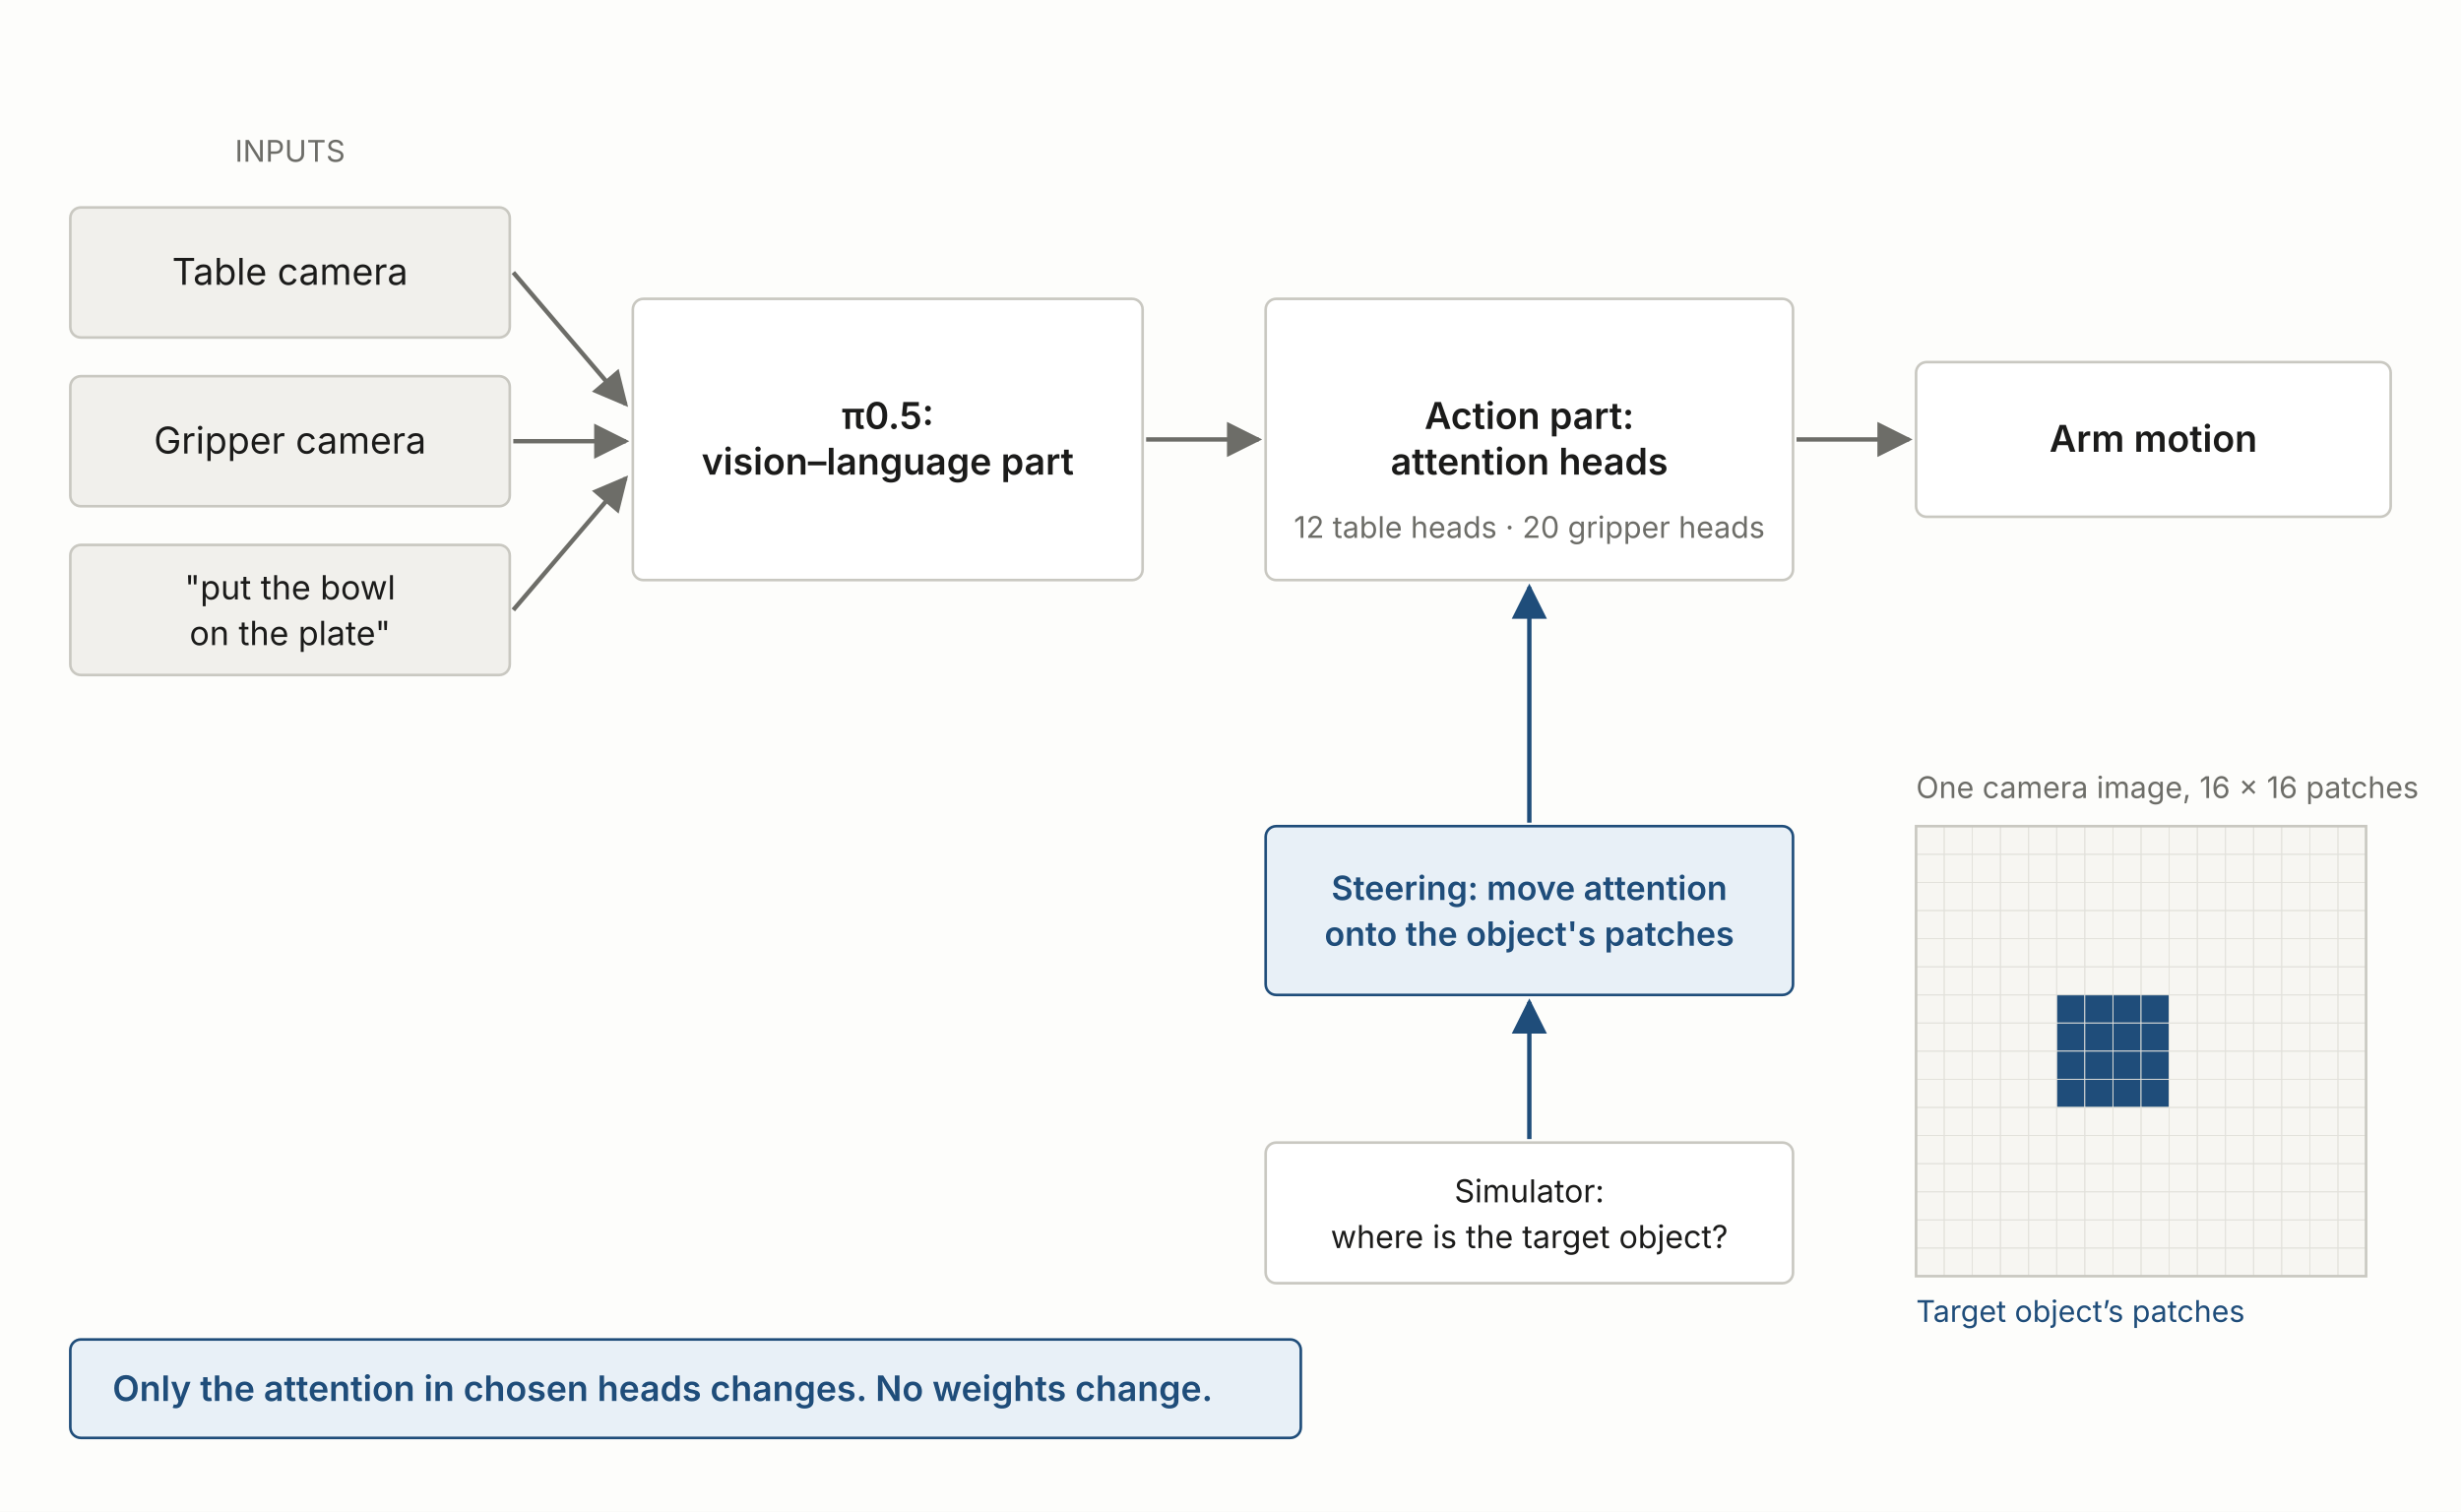
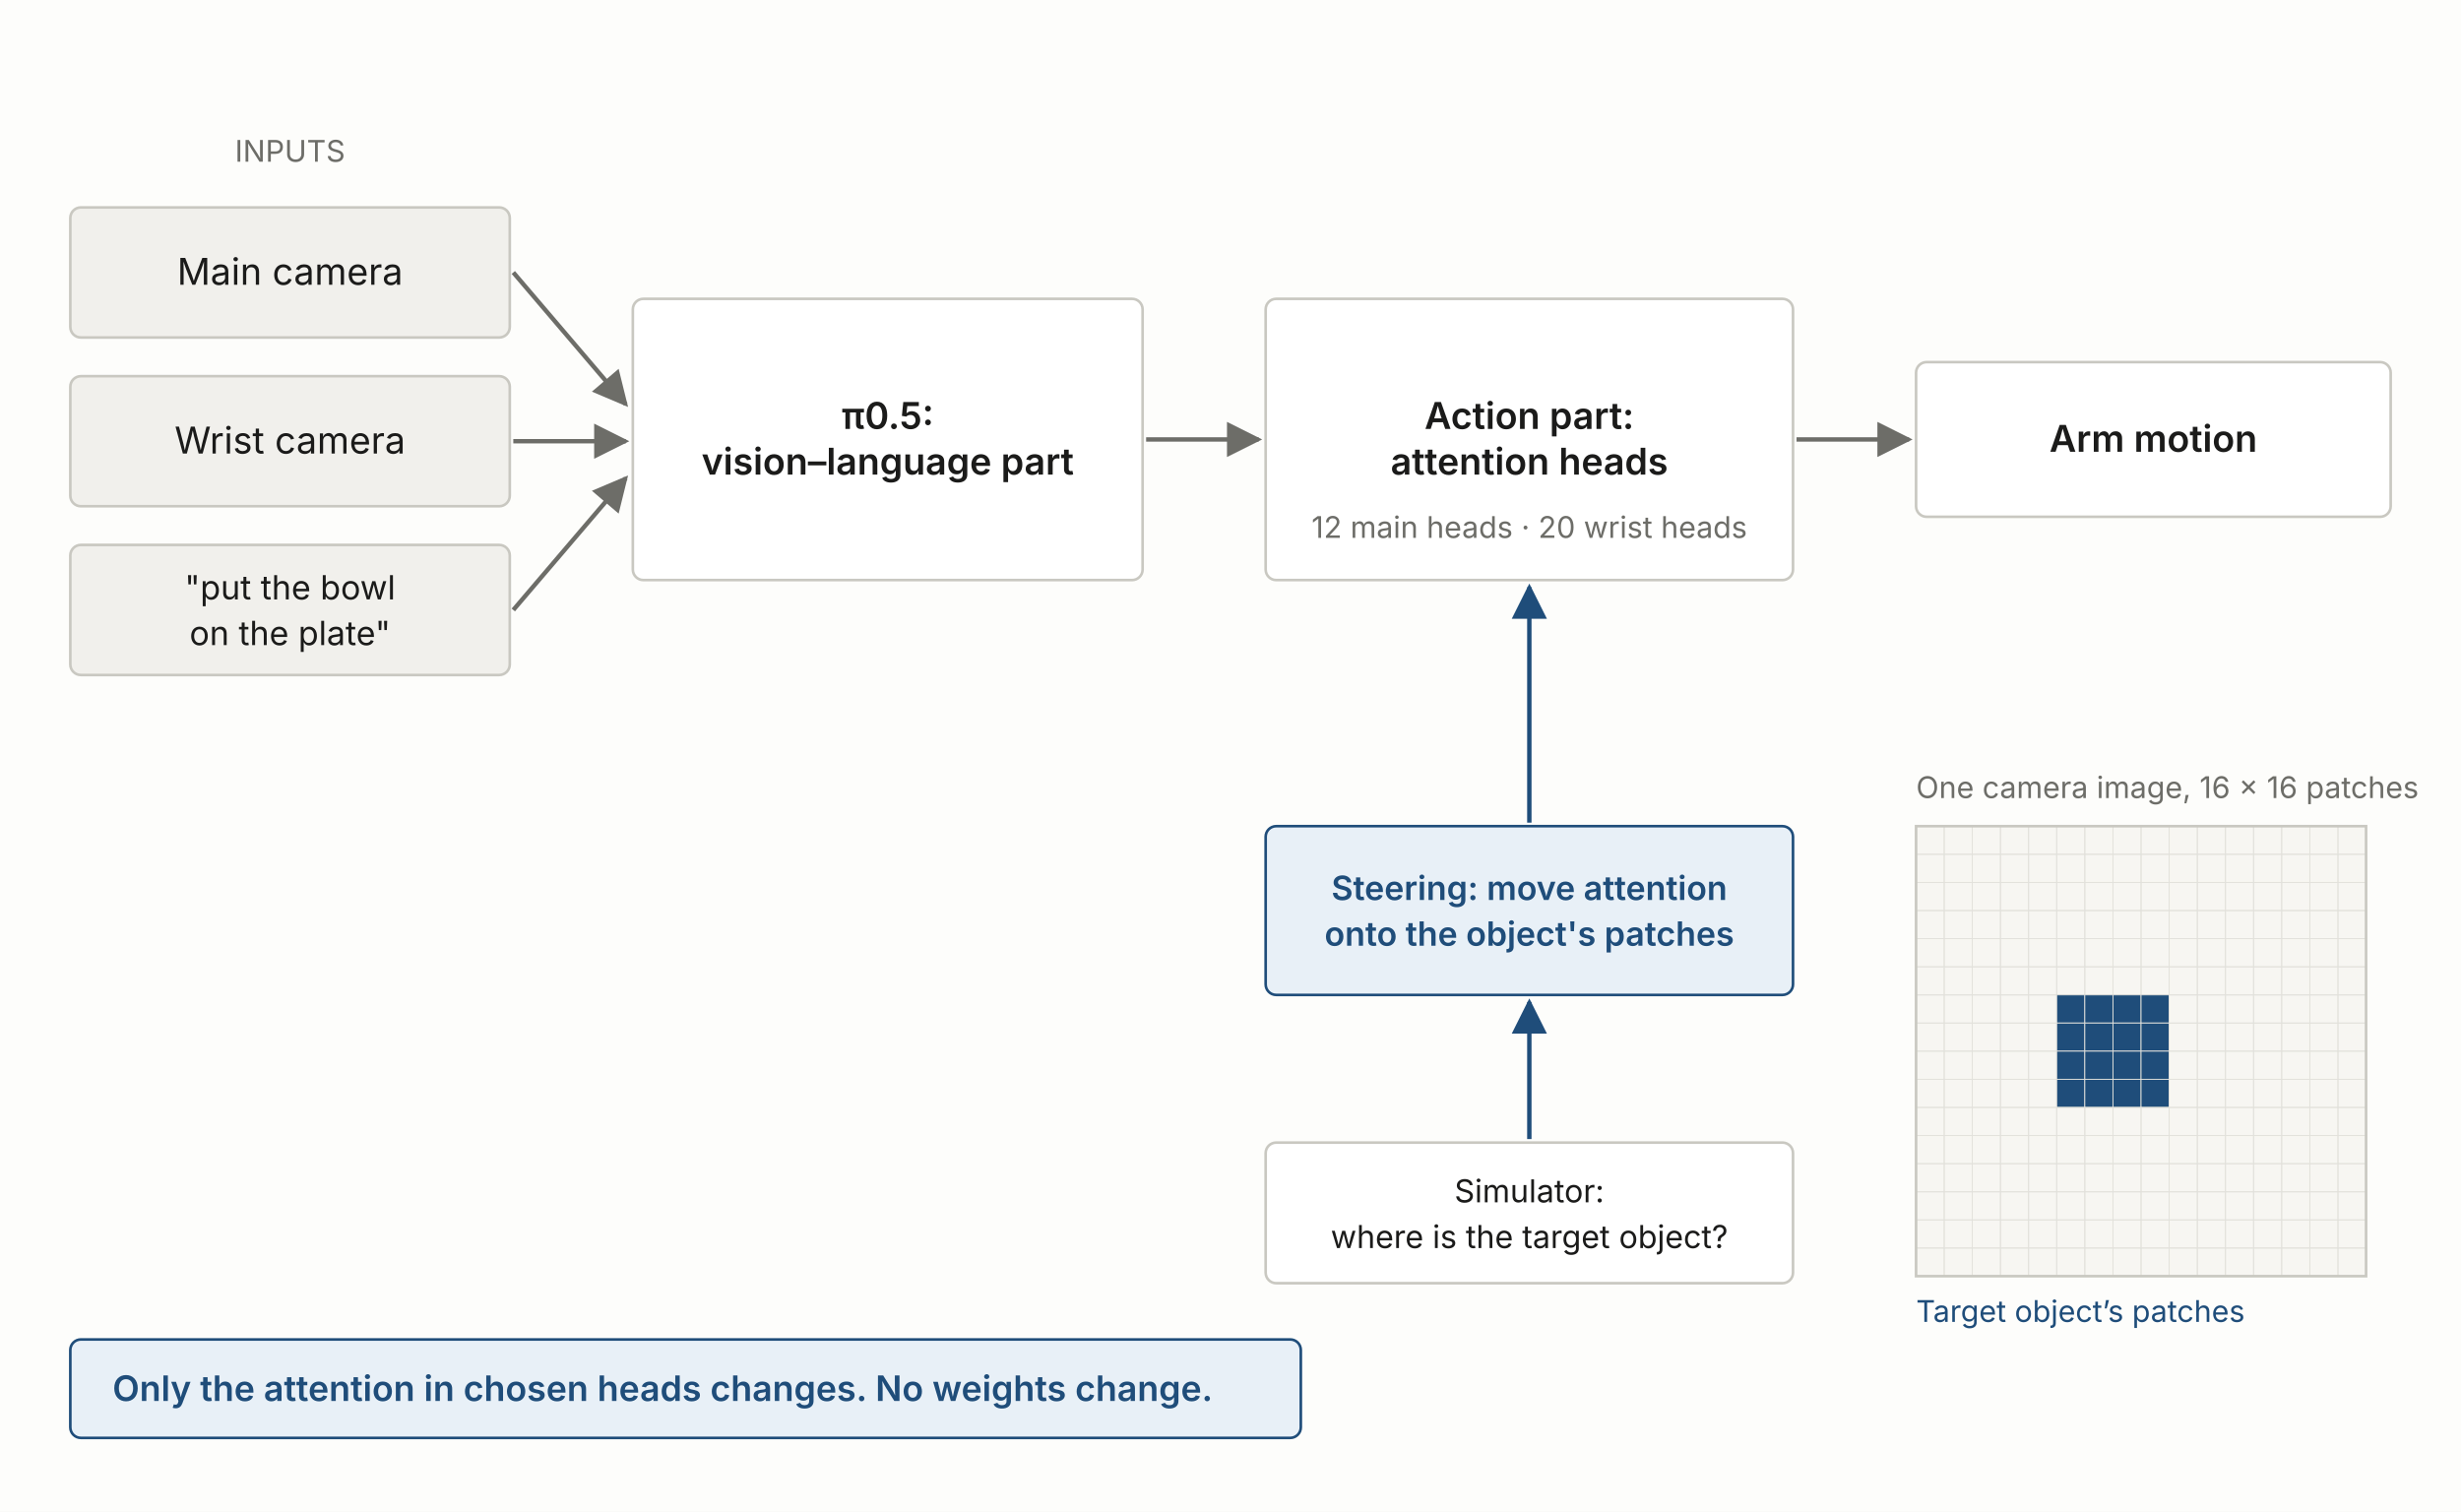
<svg xmlns="http://www.w3.org/2000/svg" viewBox="0 0 1400 860" width="1400" height="860" font-family="Inter, system-ui, -apple-system, Helvetica, Arial, sans-serif">
  <defs>
    <marker id="a" viewBox="0 0 10 10" refX="9" refY="5" markerWidth="8" markerHeight="8" orient="auto-start-reverse">
      <path d="M0,0 L10,5 L0,10 z" fill="#6d6d68" />
    </marker>
    <marker id="ab" viewBox="0 0 10 10" refX="9" refY="5" markerWidth="8" markerHeight="8" orient="auto-start-reverse">
      <path d="M0,0 L10,5 L0,10 z" fill="#1f4d7a" />
    </marker>
  </defs>
  <rect width="1400" height="860" fill="#fdfdfb" />
  <rect x="40" y="118" width="250" height="74" rx="6" fill="#f1f0ec" stroke="#c9c8c1" stroke-width="1.5" />
-   <text x="165" y="162" font-size="21" text-anchor="middle" fill="#1b1b1a">Table camera</text>
+   <text x="165" y="162" font-size="21" text-anchor="middle" fill="#1b1b1a">Main camera</text>
  <rect x="40" y="214" width="250" height="74" rx="6" fill="#f1f0ec" stroke="#c9c8c1" stroke-width="1.5" />
-   <text x="165" y="258" font-size="21" text-anchor="middle" fill="#1b1b1a">Gripper camera</text>
+   <text x="165" y="258" font-size="21" text-anchor="middle" fill="#1b1b1a">Wrist camera</text>
  <rect x="40" y="310" width="250" height="74" rx="6" fill="#f1f0ec" stroke="#c9c8c1" stroke-width="1.5" />
  <text x="165" y="341" font-size="19" text-anchor="middle" fill="#1b1b1a">"put the bowl</text>
  <text x="165" y="367" font-size="19" text-anchor="middle" fill="#1b1b1a">on the plate"</text>
  <text x="165" y="92" font-size="17" text-anchor="middle" fill="#6d6d68">INPUTS</text>
  <rect x="360" y="170" width="290" height="160" rx="6" fill="#fff" stroke="#c9c8c1" stroke-width="1.5" />
  <text x="505" y="244" font-size="21" text-anchor="middle" fill="#1b1b1a" font-weight="600">π0.5:</text>
  <text x="505" y="270" font-size="21" text-anchor="middle" fill="#1b1b1a" font-weight="600">vision–language part</text>
  <rect x="720" y="170" width="300" height="160" rx="6" fill="#fff" stroke="#c9c8c1" stroke-width="1.5" />
  <text x="870" y="244" font-size="21" text-anchor="middle" fill="#1b1b1a" font-weight="600">Action part:</text>
  <text x="870" y="270" font-size="21" text-anchor="middle" fill="#1b1b1a" font-weight="600">attention heads</text>
-   <text x="870" y="306" font-size="17" text-anchor="middle" fill="#6d6d68">12 table heads · 20 gripper heads</text>
+   <text x="870" y="306" font-size="17" text-anchor="middle" fill="#6d6d68">12 main heads · 20 wrist heads</text>
  <rect x="1090" y="206" width="270" height="88" rx="6" fill="#fff" stroke="#c9c8c1" stroke-width="1.5" />
  <text x="1225" y="257" font-size="21" text-anchor="middle" fill="#1b1b1a" font-weight="600">Arm motion</text>
  <line x1="292" y1="155" x2="356" y2="230" stroke="#6d6d68" stroke-width="2.5" marker-end="url(#a)" />
  <line x1="292" y1="251" x2="356" y2="251" stroke="#6d6d68" stroke-width="2.5" marker-end="url(#a)" />
  <line x1="292" y1="347" x2="356" y2="272" stroke="#6d6d68" stroke-width="2.5" marker-end="url(#a)" />
  <line x1="652" y1="250" x2="716" y2="250" stroke="#6d6d68" stroke-width="2.5" marker-end="url(#a)" />
  <line x1="1022" y1="250" x2="1086" y2="250" stroke="#6d6d68" stroke-width="2.5" marker-end="url(#a)" />
  <rect x="720" y="470" width="300" height="96" rx="6" fill="#e8f0f7" stroke="#1f4d7a" stroke-width="1.5" />
  <text x="870" y="512" font-size="19" text-anchor="middle" fill="#1f4d7a" font-weight="600">Steering: move attention</text>
  <text x="870" y="538" font-size="19" text-anchor="middle" fill="#1f4d7a" font-weight="600">onto the object's patches</text>
  <rect x="720" y="650" width="300" height="80" rx="6" fill="#fff" stroke="#c9c8c1" stroke-width="1.5" />
  <text x="870" y="684" font-size="18" text-anchor="middle" fill="#1b1b1a">Simulator:</text>
  <text x="870" y="710" font-size="18" text-anchor="middle" fill="#1b1b1a">where is the target object?</text>
  <line x1="870" y1="648" x2="870" y2="570" stroke="#1f4d7a" stroke-width="2.5" marker-end="url(#ab)" />
  <line x1="870" y1="468" x2="870" y2="334" stroke="#1f4d7a" stroke-width="2.5" marker-end="url(#ab)" />
  <text x="1090" y="454" font-size="17" fill="#6d6d68">One camera image, 16 × 16 patches</text>
  <rect x="1090" y="470" width="256" height="256" fill="#f7f6f2" />
  <rect x="1090" y="470" width="16" height="16" fill="none" stroke="#e2e1dc" stroke-width="0.5" />
  <rect x="1106" y="470" width="16" height="16" fill="none" stroke="#e2e1dc" stroke-width="0.5" />
  <rect x="1122" y="470" width="16" height="16" fill="none" stroke="#e2e1dc" stroke-width="0.5" />
  <rect x="1138" y="470" width="16" height="16" fill="none" stroke="#e2e1dc" stroke-width="0.5" />
  <rect x="1154" y="470" width="16" height="16" fill="none" stroke="#e2e1dc" stroke-width="0.5" />
  <rect x="1170" y="470" width="16" height="16" fill="none" stroke="#e2e1dc" stroke-width="0.5" />
  <rect x="1186" y="470" width="16" height="16" fill="none" stroke="#e2e1dc" stroke-width="0.5" />
  <rect x="1202" y="470" width="16" height="16" fill="none" stroke="#e2e1dc" stroke-width="0.5" />
  <rect x="1218" y="470" width="16" height="16" fill="none" stroke="#e2e1dc" stroke-width="0.5" />
  <rect x="1234" y="470" width="16" height="16" fill="none" stroke="#e2e1dc" stroke-width="0.5" />
  <rect x="1250" y="470" width="16" height="16" fill="none" stroke="#e2e1dc" stroke-width="0.5" />
  <rect x="1266" y="470" width="16" height="16" fill="none" stroke="#e2e1dc" stroke-width="0.5" />
  <rect x="1282" y="470" width="16" height="16" fill="none" stroke="#e2e1dc" stroke-width="0.5" />
  <rect x="1298" y="470" width="16" height="16" fill="none" stroke="#e2e1dc" stroke-width="0.5" />
  <rect x="1314" y="470" width="16" height="16" fill="none" stroke="#e2e1dc" stroke-width="0.5" />
  <rect x="1330" y="470" width="16" height="16" fill="none" stroke="#e2e1dc" stroke-width="0.5" />
  <rect x="1090" y="486" width="16" height="16" fill="none" stroke="#e2e1dc" stroke-width="0.5" />
  <rect x="1106" y="486" width="16" height="16" fill="none" stroke="#e2e1dc" stroke-width="0.5" />
  <rect x="1122" y="486" width="16" height="16" fill="none" stroke="#e2e1dc" stroke-width="0.5" />
  <rect x="1138" y="486" width="16" height="16" fill="none" stroke="#e2e1dc" stroke-width="0.5" />
  <rect x="1154" y="486" width="16" height="16" fill="none" stroke="#e2e1dc" stroke-width="0.5" />
  <rect x="1170" y="486" width="16" height="16" fill="none" stroke="#e2e1dc" stroke-width="0.5" />
  <rect x="1186" y="486" width="16" height="16" fill="none" stroke="#e2e1dc" stroke-width="0.5" />
  <rect x="1202" y="486" width="16" height="16" fill="none" stroke="#e2e1dc" stroke-width="0.5" />
  <rect x="1218" y="486" width="16" height="16" fill="none" stroke="#e2e1dc" stroke-width="0.5" />
  <rect x="1234" y="486" width="16" height="16" fill="none" stroke="#e2e1dc" stroke-width="0.5" />
  <rect x="1250" y="486" width="16" height="16" fill="none" stroke="#e2e1dc" stroke-width="0.5" />
  <rect x="1266" y="486" width="16" height="16" fill="none" stroke="#e2e1dc" stroke-width="0.5" />
  <rect x="1282" y="486" width="16" height="16" fill="none" stroke="#e2e1dc" stroke-width="0.5" />
  <rect x="1298" y="486" width="16" height="16" fill="none" stroke="#e2e1dc" stroke-width="0.5" />
  <rect x="1314" y="486" width="16" height="16" fill="none" stroke="#e2e1dc" stroke-width="0.5" />
  <rect x="1330" y="486" width="16" height="16" fill="none" stroke="#e2e1dc" stroke-width="0.5" />
  <rect x="1090" y="502" width="16" height="16" fill="none" stroke="#e2e1dc" stroke-width="0.5" />
  <rect x="1106" y="502" width="16" height="16" fill="none" stroke="#e2e1dc" stroke-width="0.5" />
  <rect x="1122" y="502" width="16" height="16" fill="none" stroke="#e2e1dc" stroke-width="0.5" />
  <rect x="1138" y="502" width="16" height="16" fill="none" stroke="#e2e1dc" stroke-width="0.5" />
  <rect x="1154" y="502" width="16" height="16" fill="none" stroke="#e2e1dc" stroke-width="0.5" />
  <rect x="1170" y="502" width="16" height="16" fill="none" stroke="#e2e1dc" stroke-width="0.5" />
  <rect x="1186" y="502" width="16" height="16" fill="none" stroke="#e2e1dc" stroke-width="0.5" />
  <rect x="1202" y="502" width="16" height="16" fill="none" stroke="#e2e1dc" stroke-width="0.5" />
  <rect x="1218" y="502" width="16" height="16" fill="none" stroke="#e2e1dc" stroke-width="0.5" />
  <rect x="1234" y="502" width="16" height="16" fill="none" stroke="#e2e1dc" stroke-width="0.5" />
  <rect x="1250" y="502" width="16" height="16" fill="none" stroke="#e2e1dc" stroke-width="0.5" />
  <rect x="1266" y="502" width="16" height="16" fill="none" stroke="#e2e1dc" stroke-width="0.5" />
  <rect x="1282" y="502" width="16" height="16" fill="none" stroke="#e2e1dc" stroke-width="0.5" />
  <rect x="1298" y="502" width="16" height="16" fill="none" stroke="#e2e1dc" stroke-width="0.5" />
  <rect x="1314" y="502" width="16" height="16" fill="none" stroke="#e2e1dc" stroke-width="0.5" />
  <rect x="1330" y="502" width="16" height="16" fill="none" stroke="#e2e1dc" stroke-width="0.5" />
  <rect x="1090" y="518" width="16" height="16" fill="none" stroke="#e2e1dc" stroke-width="0.5" />
  <rect x="1106" y="518" width="16" height="16" fill="none" stroke="#e2e1dc" stroke-width="0.5" />
  <rect x="1122" y="518" width="16" height="16" fill="none" stroke="#e2e1dc" stroke-width="0.5" />
  <rect x="1138" y="518" width="16" height="16" fill="none" stroke="#e2e1dc" stroke-width="0.5" />
  <rect x="1154" y="518" width="16" height="16" fill="none" stroke="#e2e1dc" stroke-width="0.5" />
  <rect x="1170" y="518" width="16" height="16" fill="none" stroke="#e2e1dc" stroke-width="0.5" />
  <rect x="1186" y="518" width="16" height="16" fill="none" stroke="#e2e1dc" stroke-width="0.5" />
  <rect x="1202" y="518" width="16" height="16" fill="none" stroke="#e2e1dc" stroke-width="0.5" />
  <rect x="1218" y="518" width="16" height="16" fill="none" stroke="#e2e1dc" stroke-width="0.5" />
  <rect x="1234" y="518" width="16" height="16" fill="none" stroke="#e2e1dc" stroke-width="0.5" />
  <rect x="1250" y="518" width="16" height="16" fill="none" stroke="#e2e1dc" stroke-width="0.5" />
  <rect x="1266" y="518" width="16" height="16" fill="none" stroke="#e2e1dc" stroke-width="0.5" />
  <rect x="1282" y="518" width="16" height="16" fill="none" stroke="#e2e1dc" stroke-width="0.5" />
  <rect x="1298" y="518" width="16" height="16" fill="none" stroke="#e2e1dc" stroke-width="0.5" />
  <rect x="1314" y="518" width="16" height="16" fill="none" stroke="#e2e1dc" stroke-width="0.5" />
  <rect x="1330" y="518" width="16" height="16" fill="none" stroke="#e2e1dc" stroke-width="0.5" />
  <rect x="1090" y="534" width="16" height="16" fill="none" stroke="#e2e1dc" stroke-width="0.5" />
  <rect x="1106" y="534" width="16" height="16" fill="none" stroke="#e2e1dc" stroke-width="0.5" />
  <rect x="1122" y="534" width="16" height="16" fill="none" stroke="#e2e1dc" stroke-width="0.5" />
  <rect x="1138" y="534" width="16" height="16" fill="none" stroke="#e2e1dc" stroke-width="0.5" />
  <rect x="1154" y="534" width="16" height="16" fill="none" stroke="#e2e1dc" stroke-width="0.5" />
  <rect x="1170" y="534" width="16" height="16" fill="none" stroke="#e2e1dc" stroke-width="0.5" />
  <rect x="1186" y="534" width="16" height="16" fill="none" stroke="#e2e1dc" stroke-width="0.5" />
  <rect x="1202" y="534" width="16" height="16" fill="none" stroke="#e2e1dc" stroke-width="0.5" />
  <rect x="1218" y="534" width="16" height="16" fill="none" stroke="#e2e1dc" stroke-width="0.5" />
  <rect x="1234" y="534" width="16" height="16" fill="none" stroke="#e2e1dc" stroke-width="0.5" />
  <rect x="1250" y="534" width="16" height="16" fill="none" stroke="#e2e1dc" stroke-width="0.5" />
  <rect x="1266" y="534" width="16" height="16" fill="none" stroke="#e2e1dc" stroke-width="0.5" />
  <rect x="1282" y="534" width="16" height="16" fill="none" stroke="#e2e1dc" stroke-width="0.5" />
  <rect x="1298" y="534" width="16" height="16" fill="none" stroke="#e2e1dc" stroke-width="0.5" />
  <rect x="1314" y="534" width="16" height="16" fill="none" stroke="#e2e1dc" stroke-width="0.5" />
  <rect x="1330" y="534" width="16" height="16" fill="none" stroke="#e2e1dc" stroke-width="0.5" />
  <rect x="1090" y="550" width="16" height="16" fill="none" stroke="#e2e1dc" stroke-width="0.5" />
  <rect x="1106" y="550" width="16" height="16" fill="none" stroke="#e2e1dc" stroke-width="0.5" />
  <rect x="1122" y="550" width="16" height="16" fill="none" stroke="#e2e1dc" stroke-width="0.5" />
  <rect x="1138" y="550" width="16" height="16" fill="none" stroke="#e2e1dc" stroke-width="0.5" />
  <rect x="1154" y="550" width="16" height="16" fill="none" stroke="#e2e1dc" stroke-width="0.5" />
  <rect x="1170" y="550" width="16" height="16" fill="none" stroke="#e2e1dc" stroke-width="0.5" />
  <rect x="1186" y="550" width="16" height="16" fill="none" stroke="#e2e1dc" stroke-width="0.5" />
  <rect x="1202" y="550" width="16" height="16" fill="none" stroke="#e2e1dc" stroke-width="0.5" />
  <rect x="1218" y="550" width="16" height="16" fill="none" stroke="#e2e1dc" stroke-width="0.5" />
  <rect x="1234" y="550" width="16" height="16" fill="none" stroke="#e2e1dc" stroke-width="0.5" />
  <rect x="1250" y="550" width="16" height="16" fill="none" stroke="#e2e1dc" stroke-width="0.5" />
  <rect x="1266" y="550" width="16" height="16" fill="none" stroke="#e2e1dc" stroke-width="0.5" />
  <rect x="1282" y="550" width="16" height="16" fill="none" stroke="#e2e1dc" stroke-width="0.5" />
  <rect x="1298" y="550" width="16" height="16" fill="none" stroke="#e2e1dc" stroke-width="0.5" />
  <rect x="1314" y="550" width="16" height="16" fill="none" stroke="#e2e1dc" stroke-width="0.5" />
  <rect x="1330" y="550" width="16" height="16" fill="none" stroke="#e2e1dc" stroke-width="0.5" />
  <rect x="1090" y="566" width="16" height="16" fill="none" stroke="#e2e1dc" stroke-width="0.5" />
  <rect x="1106" y="566" width="16" height="16" fill="none" stroke="#e2e1dc" stroke-width="0.5" />
  <rect x="1122" y="566" width="16" height="16" fill="none" stroke="#e2e1dc" stroke-width="0.5" />
  <rect x="1138" y="566" width="16" height="16" fill="none" stroke="#e2e1dc" stroke-width="0.5" />
  <rect x="1154" y="566" width="16" height="16" fill="none" stroke="#e2e1dc" stroke-width="0.5" />
  <rect x="1170" y="566" width="16" height="16" fill="#1f4d7a" stroke="#e2e1dc" stroke-width="0.5" />
  <rect x="1186" y="566" width="16" height="16" fill="#1f4d7a" stroke="#e2e1dc" stroke-width="0.5" />
  <rect x="1202" y="566" width="16" height="16" fill="#1f4d7a" stroke="#e2e1dc" stroke-width="0.5" />
  <rect x="1218" y="566" width="16" height="16" fill="#1f4d7a" stroke="#e2e1dc" stroke-width="0.5" />
  <rect x="1234" y="566" width="16" height="16" fill="none" stroke="#e2e1dc" stroke-width="0.5" />
  <rect x="1250" y="566" width="16" height="16" fill="none" stroke="#e2e1dc" stroke-width="0.5" />
  <rect x="1266" y="566" width="16" height="16" fill="none" stroke="#e2e1dc" stroke-width="0.5" />
  <rect x="1282" y="566" width="16" height="16" fill="none" stroke="#e2e1dc" stroke-width="0.5" />
  <rect x="1298" y="566" width="16" height="16" fill="none" stroke="#e2e1dc" stroke-width="0.5" />
  <rect x="1314" y="566" width="16" height="16" fill="none" stroke="#e2e1dc" stroke-width="0.5" />
  <rect x="1330" y="566" width="16" height="16" fill="none" stroke="#e2e1dc" stroke-width="0.5" />
  <rect x="1090" y="582" width="16" height="16" fill="none" stroke="#e2e1dc" stroke-width="0.5" />
  <rect x="1106" y="582" width="16" height="16" fill="none" stroke="#e2e1dc" stroke-width="0.5" />
  <rect x="1122" y="582" width="16" height="16" fill="none" stroke="#e2e1dc" stroke-width="0.5" />
  <rect x="1138" y="582" width="16" height="16" fill="none" stroke="#e2e1dc" stroke-width="0.5" />
  <rect x="1154" y="582" width="16" height="16" fill="none" stroke="#e2e1dc" stroke-width="0.5" />
  <rect x="1170" y="582" width="16" height="16" fill="#1f4d7a" stroke="#e2e1dc" stroke-width="0.5" />
  <rect x="1186" y="582" width="16" height="16" fill="#1f4d7a" stroke="#e2e1dc" stroke-width="0.5" />
  <rect x="1202" y="582" width="16" height="16" fill="#1f4d7a" stroke="#e2e1dc" stroke-width="0.5" />
  <rect x="1218" y="582" width="16" height="16" fill="#1f4d7a" stroke="#e2e1dc" stroke-width="0.5" />
  <rect x="1234" y="582" width="16" height="16" fill="none" stroke="#e2e1dc" stroke-width="0.5" />
  <rect x="1250" y="582" width="16" height="16" fill="none" stroke="#e2e1dc" stroke-width="0.5" />
  <rect x="1266" y="582" width="16" height="16" fill="none" stroke="#e2e1dc" stroke-width="0.5" />
  <rect x="1282" y="582" width="16" height="16" fill="none" stroke="#e2e1dc" stroke-width="0.5" />
  <rect x="1298" y="582" width="16" height="16" fill="none" stroke="#e2e1dc" stroke-width="0.5" />
  <rect x="1314" y="582" width="16" height="16" fill="none" stroke="#e2e1dc" stroke-width="0.5" />
  <rect x="1330" y="582" width="16" height="16" fill="none" stroke="#e2e1dc" stroke-width="0.5" />
  <rect x="1090" y="598" width="16" height="16" fill="none" stroke="#e2e1dc" stroke-width="0.5" />
  <rect x="1106" y="598" width="16" height="16" fill="none" stroke="#e2e1dc" stroke-width="0.5" />
  <rect x="1122" y="598" width="16" height="16" fill="none" stroke="#e2e1dc" stroke-width="0.5" />
  <rect x="1138" y="598" width="16" height="16" fill="none" stroke="#e2e1dc" stroke-width="0.5" />
  <rect x="1154" y="598" width="16" height="16" fill="none" stroke="#e2e1dc" stroke-width="0.5" />
  <rect x="1170" y="598" width="16" height="16" fill="#1f4d7a" stroke="#e2e1dc" stroke-width="0.5" />
  <rect x="1186" y="598" width="16" height="16" fill="#1f4d7a" stroke="#e2e1dc" stroke-width="0.5" />
  <rect x="1202" y="598" width="16" height="16" fill="#1f4d7a" stroke="#e2e1dc" stroke-width="0.5" />
  <rect x="1218" y="598" width="16" height="16" fill="#1f4d7a" stroke="#e2e1dc" stroke-width="0.5" />
  <rect x="1234" y="598" width="16" height="16" fill="none" stroke="#e2e1dc" stroke-width="0.5" />
  <rect x="1250" y="598" width="16" height="16" fill="none" stroke="#e2e1dc" stroke-width="0.5" />
  <rect x="1266" y="598" width="16" height="16" fill="none" stroke="#e2e1dc" stroke-width="0.5" />
  <rect x="1282" y="598" width="16" height="16" fill="none" stroke="#e2e1dc" stroke-width="0.5" />
  <rect x="1298" y="598" width="16" height="16" fill="none" stroke="#e2e1dc" stroke-width="0.5" />
  <rect x="1314" y="598" width="16" height="16" fill="none" stroke="#e2e1dc" stroke-width="0.5" />
  <rect x="1330" y="598" width="16" height="16" fill="none" stroke="#e2e1dc" stroke-width="0.5" />
  <rect x="1090" y="614" width="16" height="16" fill="none" stroke="#e2e1dc" stroke-width="0.5" />
  <rect x="1106" y="614" width="16" height="16" fill="none" stroke="#e2e1dc" stroke-width="0.5" />
  <rect x="1122" y="614" width="16" height="16" fill="none" stroke="#e2e1dc" stroke-width="0.5" />
  <rect x="1138" y="614" width="16" height="16" fill="none" stroke="#e2e1dc" stroke-width="0.5" />
  <rect x="1154" y="614" width="16" height="16" fill="none" stroke="#e2e1dc" stroke-width="0.5" />
  <rect x="1170" y="614" width="16" height="16" fill="#1f4d7a" stroke="#e2e1dc" stroke-width="0.5" />
  <rect x="1186" y="614" width="16" height="16" fill="#1f4d7a" stroke="#e2e1dc" stroke-width="0.5" />
  <rect x="1202" y="614" width="16" height="16" fill="#1f4d7a" stroke="#e2e1dc" stroke-width="0.5" />
  <rect x="1218" y="614" width="16" height="16" fill="#1f4d7a" stroke="#e2e1dc" stroke-width="0.5" />
  <rect x="1234" y="614" width="16" height="16" fill="none" stroke="#e2e1dc" stroke-width="0.5" />
  <rect x="1250" y="614" width="16" height="16" fill="none" stroke="#e2e1dc" stroke-width="0.5" />
  <rect x="1266" y="614" width="16" height="16" fill="none" stroke="#e2e1dc" stroke-width="0.5" />
  <rect x="1282" y="614" width="16" height="16" fill="none" stroke="#e2e1dc" stroke-width="0.5" />
  <rect x="1298" y="614" width="16" height="16" fill="none" stroke="#e2e1dc" stroke-width="0.5" />
  <rect x="1314" y="614" width="16" height="16" fill="none" stroke="#e2e1dc" stroke-width="0.5" />
  <rect x="1330" y="614" width="16" height="16" fill="none" stroke="#e2e1dc" stroke-width="0.5" />
  <rect x="1090" y="630" width="16" height="16" fill="none" stroke="#e2e1dc" stroke-width="0.5" />
  <rect x="1106" y="630" width="16" height="16" fill="none" stroke="#e2e1dc" stroke-width="0.5" />
  <rect x="1122" y="630" width="16" height="16" fill="none" stroke="#e2e1dc" stroke-width="0.5" />
  <rect x="1138" y="630" width="16" height="16" fill="none" stroke="#e2e1dc" stroke-width="0.5" />
  <rect x="1154" y="630" width="16" height="16" fill="none" stroke="#e2e1dc" stroke-width="0.5" />
  <rect x="1170" y="630" width="16" height="16" fill="none" stroke="#e2e1dc" stroke-width="0.5" />
  <rect x="1186" y="630" width="16" height="16" fill="none" stroke="#e2e1dc" stroke-width="0.5" />
  <rect x="1202" y="630" width="16" height="16" fill="none" stroke="#e2e1dc" stroke-width="0.5" />
  <rect x="1218" y="630" width="16" height="16" fill="none" stroke="#e2e1dc" stroke-width="0.5" />
  <rect x="1234" y="630" width="16" height="16" fill="none" stroke="#e2e1dc" stroke-width="0.5" />
  <rect x="1250" y="630" width="16" height="16" fill="none" stroke="#e2e1dc" stroke-width="0.5" />
  <rect x="1266" y="630" width="16" height="16" fill="none" stroke="#e2e1dc" stroke-width="0.5" />
  <rect x="1282" y="630" width="16" height="16" fill="none" stroke="#e2e1dc" stroke-width="0.5" />
  <rect x="1298" y="630" width="16" height="16" fill="none" stroke="#e2e1dc" stroke-width="0.5" />
  <rect x="1314" y="630" width="16" height="16" fill="none" stroke="#e2e1dc" stroke-width="0.5" />
  <rect x="1330" y="630" width="16" height="16" fill="none" stroke="#e2e1dc" stroke-width="0.5" />
  <rect x="1090" y="646" width="16" height="16" fill="none" stroke="#e2e1dc" stroke-width="0.5" />
  <rect x="1106" y="646" width="16" height="16" fill="none" stroke="#e2e1dc" stroke-width="0.5" />
  <rect x="1122" y="646" width="16" height="16" fill="none" stroke="#e2e1dc" stroke-width="0.5" />
  <rect x="1138" y="646" width="16" height="16" fill="none" stroke="#e2e1dc" stroke-width="0.5" />
  <rect x="1154" y="646" width="16" height="16" fill="none" stroke="#e2e1dc" stroke-width="0.5" />
  <rect x="1170" y="646" width="16" height="16" fill="none" stroke="#e2e1dc" stroke-width="0.5" />
  <rect x="1186" y="646" width="16" height="16" fill="none" stroke="#e2e1dc" stroke-width="0.5" />
  <rect x="1202" y="646" width="16" height="16" fill="none" stroke="#e2e1dc" stroke-width="0.5" />
  <rect x="1218" y="646" width="16" height="16" fill="none" stroke="#e2e1dc" stroke-width="0.5" />
  <rect x="1234" y="646" width="16" height="16" fill="none" stroke="#e2e1dc" stroke-width="0.5" />
  <rect x="1250" y="646" width="16" height="16" fill="none" stroke="#e2e1dc" stroke-width="0.5" />
  <rect x="1266" y="646" width="16" height="16" fill="none" stroke="#e2e1dc" stroke-width="0.5" />
  <rect x="1282" y="646" width="16" height="16" fill="none" stroke="#e2e1dc" stroke-width="0.5" />
  <rect x="1298" y="646" width="16" height="16" fill="none" stroke="#e2e1dc" stroke-width="0.5" />
  <rect x="1314" y="646" width="16" height="16" fill="none" stroke="#e2e1dc" stroke-width="0.5" />
  <rect x="1330" y="646" width="16" height="16" fill="none" stroke="#e2e1dc" stroke-width="0.5" />
  <rect x="1090" y="662" width="16" height="16" fill="none" stroke="#e2e1dc" stroke-width="0.5" />
  <rect x="1106" y="662" width="16" height="16" fill="none" stroke="#e2e1dc" stroke-width="0.5" />
  <rect x="1122" y="662" width="16" height="16" fill="none" stroke="#e2e1dc" stroke-width="0.5" />
  <rect x="1138" y="662" width="16" height="16" fill="none" stroke="#e2e1dc" stroke-width="0.5" />
  <rect x="1154" y="662" width="16" height="16" fill="none" stroke="#e2e1dc" stroke-width="0.5" />
  <rect x="1170" y="662" width="16" height="16" fill="none" stroke="#e2e1dc" stroke-width="0.5" />
  <rect x="1186" y="662" width="16" height="16" fill="none" stroke="#e2e1dc" stroke-width="0.5" />
  <rect x="1202" y="662" width="16" height="16" fill="none" stroke="#e2e1dc" stroke-width="0.5" />
  <rect x="1218" y="662" width="16" height="16" fill="none" stroke="#e2e1dc" stroke-width="0.5" />
  <rect x="1234" y="662" width="16" height="16" fill="none" stroke="#e2e1dc" stroke-width="0.5" />
  <rect x="1250" y="662" width="16" height="16" fill="none" stroke="#e2e1dc" stroke-width="0.5" />
  <rect x="1266" y="662" width="16" height="16" fill="none" stroke="#e2e1dc" stroke-width="0.5" />
  <rect x="1282" y="662" width="16" height="16" fill="none" stroke="#e2e1dc" stroke-width="0.5" />
  <rect x="1298" y="662" width="16" height="16" fill="none" stroke="#e2e1dc" stroke-width="0.5" />
  <rect x="1314" y="662" width="16" height="16" fill="none" stroke="#e2e1dc" stroke-width="0.5" />
  <rect x="1330" y="662" width="16" height="16" fill="none" stroke="#e2e1dc" stroke-width="0.5" />
  <rect x="1090" y="678" width="16" height="16" fill="none" stroke="#e2e1dc" stroke-width="0.5" />
  <rect x="1106" y="678" width="16" height="16" fill="none" stroke="#e2e1dc" stroke-width="0.5" />
  <rect x="1122" y="678" width="16" height="16" fill="none" stroke="#e2e1dc" stroke-width="0.5" />
  <rect x="1138" y="678" width="16" height="16" fill="none" stroke="#e2e1dc" stroke-width="0.5" />
  <rect x="1154" y="678" width="16" height="16" fill="none" stroke="#e2e1dc" stroke-width="0.5" />
  <rect x="1170" y="678" width="16" height="16" fill="none" stroke="#e2e1dc" stroke-width="0.5" />
  <rect x="1186" y="678" width="16" height="16" fill="none" stroke="#e2e1dc" stroke-width="0.5" />
  <rect x="1202" y="678" width="16" height="16" fill="none" stroke="#e2e1dc" stroke-width="0.5" />
  <rect x="1218" y="678" width="16" height="16" fill="none" stroke="#e2e1dc" stroke-width="0.5" />
  <rect x="1234" y="678" width="16" height="16" fill="none" stroke="#e2e1dc" stroke-width="0.5" />
  <rect x="1250" y="678" width="16" height="16" fill="none" stroke="#e2e1dc" stroke-width="0.5" />
  <rect x="1266" y="678" width="16" height="16" fill="none" stroke="#e2e1dc" stroke-width="0.5" />
  <rect x="1282" y="678" width="16" height="16" fill="none" stroke="#e2e1dc" stroke-width="0.5" />
  <rect x="1298" y="678" width="16" height="16" fill="none" stroke="#e2e1dc" stroke-width="0.5" />
  <rect x="1314" y="678" width="16" height="16" fill="none" stroke="#e2e1dc" stroke-width="0.5" />
  <rect x="1330" y="678" width="16" height="16" fill="none" stroke="#e2e1dc" stroke-width="0.5" />
  <rect x="1090" y="694" width="16" height="16" fill="none" stroke="#e2e1dc" stroke-width="0.5" />
  <rect x="1106" y="694" width="16" height="16" fill="none" stroke="#e2e1dc" stroke-width="0.5" />
  <rect x="1122" y="694" width="16" height="16" fill="none" stroke="#e2e1dc" stroke-width="0.5" />
  <rect x="1138" y="694" width="16" height="16" fill="none" stroke="#e2e1dc" stroke-width="0.5" />
  <rect x="1154" y="694" width="16" height="16" fill="none" stroke="#e2e1dc" stroke-width="0.5" />
  <rect x="1170" y="694" width="16" height="16" fill="none" stroke="#e2e1dc" stroke-width="0.5" />
  <rect x="1186" y="694" width="16" height="16" fill="none" stroke="#e2e1dc" stroke-width="0.5" />
  <rect x="1202" y="694" width="16" height="16" fill="none" stroke="#e2e1dc" stroke-width="0.5" />
  <rect x="1218" y="694" width="16" height="16" fill="none" stroke="#e2e1dc" stroke-width="0.5" />
  <rect x="1234" y="694" width="16" height="16" fill="none" stroke="#e2e1dc" stroke-width="0.5" />
  <rect x="1250" y="694" width="16" height="16" fill="none" stroke="#e2e1dc" stroke-width="0.5" />
  <rect x="1266" y="694" width="16" height="16" fill="none" stroke="#e2e1dc" stroke-width="0.5" />
  <rect x="1282" y="694" width="16" height="16" fill="none" stroke="#e2e1dc" stroke-width="0.5" />
  <rect x="1298" y="694" width="16" height="16" fill="none" stroke="#e2e1dc" stroke-width="0.5" />
  <rect x="1314" y="694" width="16" height="16" fill="none" stroke="#e2e1dc" stroke-width="0.5" />
  <rect x="1330" y="694" width="16" height="16" fill="none" stroke="#e2e1dc" stroke-width="0.5" />
  <rect x="1090" y="710" width="16" height="16" fill="none" stroke="#e2e1dc" stroke-width="0.5" />
  <rect x="1106" y="710" width="16" height="16" fill="none" stroke="#e2e1dc" stroke-width="0.5" />
  <rect x="1122" y="710" width="16" height="16" fill="none" stroke="#e2e1dc" stroke-width="0.5" />
  <rect x="1138" y="710" width="16" height="16" fill="none" stroke="#e2e1dc" stroke-width="0.5" />
  <rect x="1154" y="710" width="16" height="16" fill="none" stroke="#e2e1dc" stroke-width="0.5" />
  <rect x="1170" y="710" width="16" height="16" fill="none" stroke="#e2e1dc" stroke-width="0.5" />
  <rect x="1186" y="710" width="16" height="16" fill="none" stroke="#e2e1dc" stroke-width="0.5" />
  <rect x="1202" y="710" width="16" height="16" fill="none" stroke="#e2e1dc" stroke-width="0.5" />
  <rect x="1218" y="710" width="16" height="16" fill="none" stroke="#e2e1dc" stroke-width="0.5" />
  <rect x="1234" y="710" width="16" height="16" fill="none" stroke="#e2e1dc" stroke-width="0.5" />
  <rect x="1250" y="710" width="16" height="16" fill="none" stroke="#e2e1dc" stroke-width="0.5" />
  <rect x="1266" y="710" width="16" height="16" fill="none" stroke="#e2e1dc" stroke-width="0.5" />
  <rect x="1282" y="710" width="16" height="16" fill="none" stroke="#e2e1dc" stroke-width="0.5" />
  <rect x="1298" y="710" width="16" height="16" fill="none" stroke="#e2e1dc" stroke-width="0.5" />
  <rect x="1314" y="710" width="16" height="16" fill="none" stroke="#e2e1dc" stroke-width="0.5" />
  <rect x="1330" y="710" width="16" height="16" fill="none" stroke="#e2e1dc" stroke-width="0.5" />
  <rect x="1090" y="470" width="256" height="256" fill="none" stroke="#c9c8c1" stroke-width="1.5" />
  <text x="1090" y="752" font-size="17" fill="#1f4d7a">Target object’s patches</text>
  <rect x="40" y="762" width="700" height="56" rx="6" fill="#e8f0f7" stroke="#1f4d7a" stroke-width="1.5" />
  <text x="64" y="797" font-size="20" font-weight="600" fill="#1f4d7a">Only the attention in chosen heads changes. No weights change.</text>
</svg>
